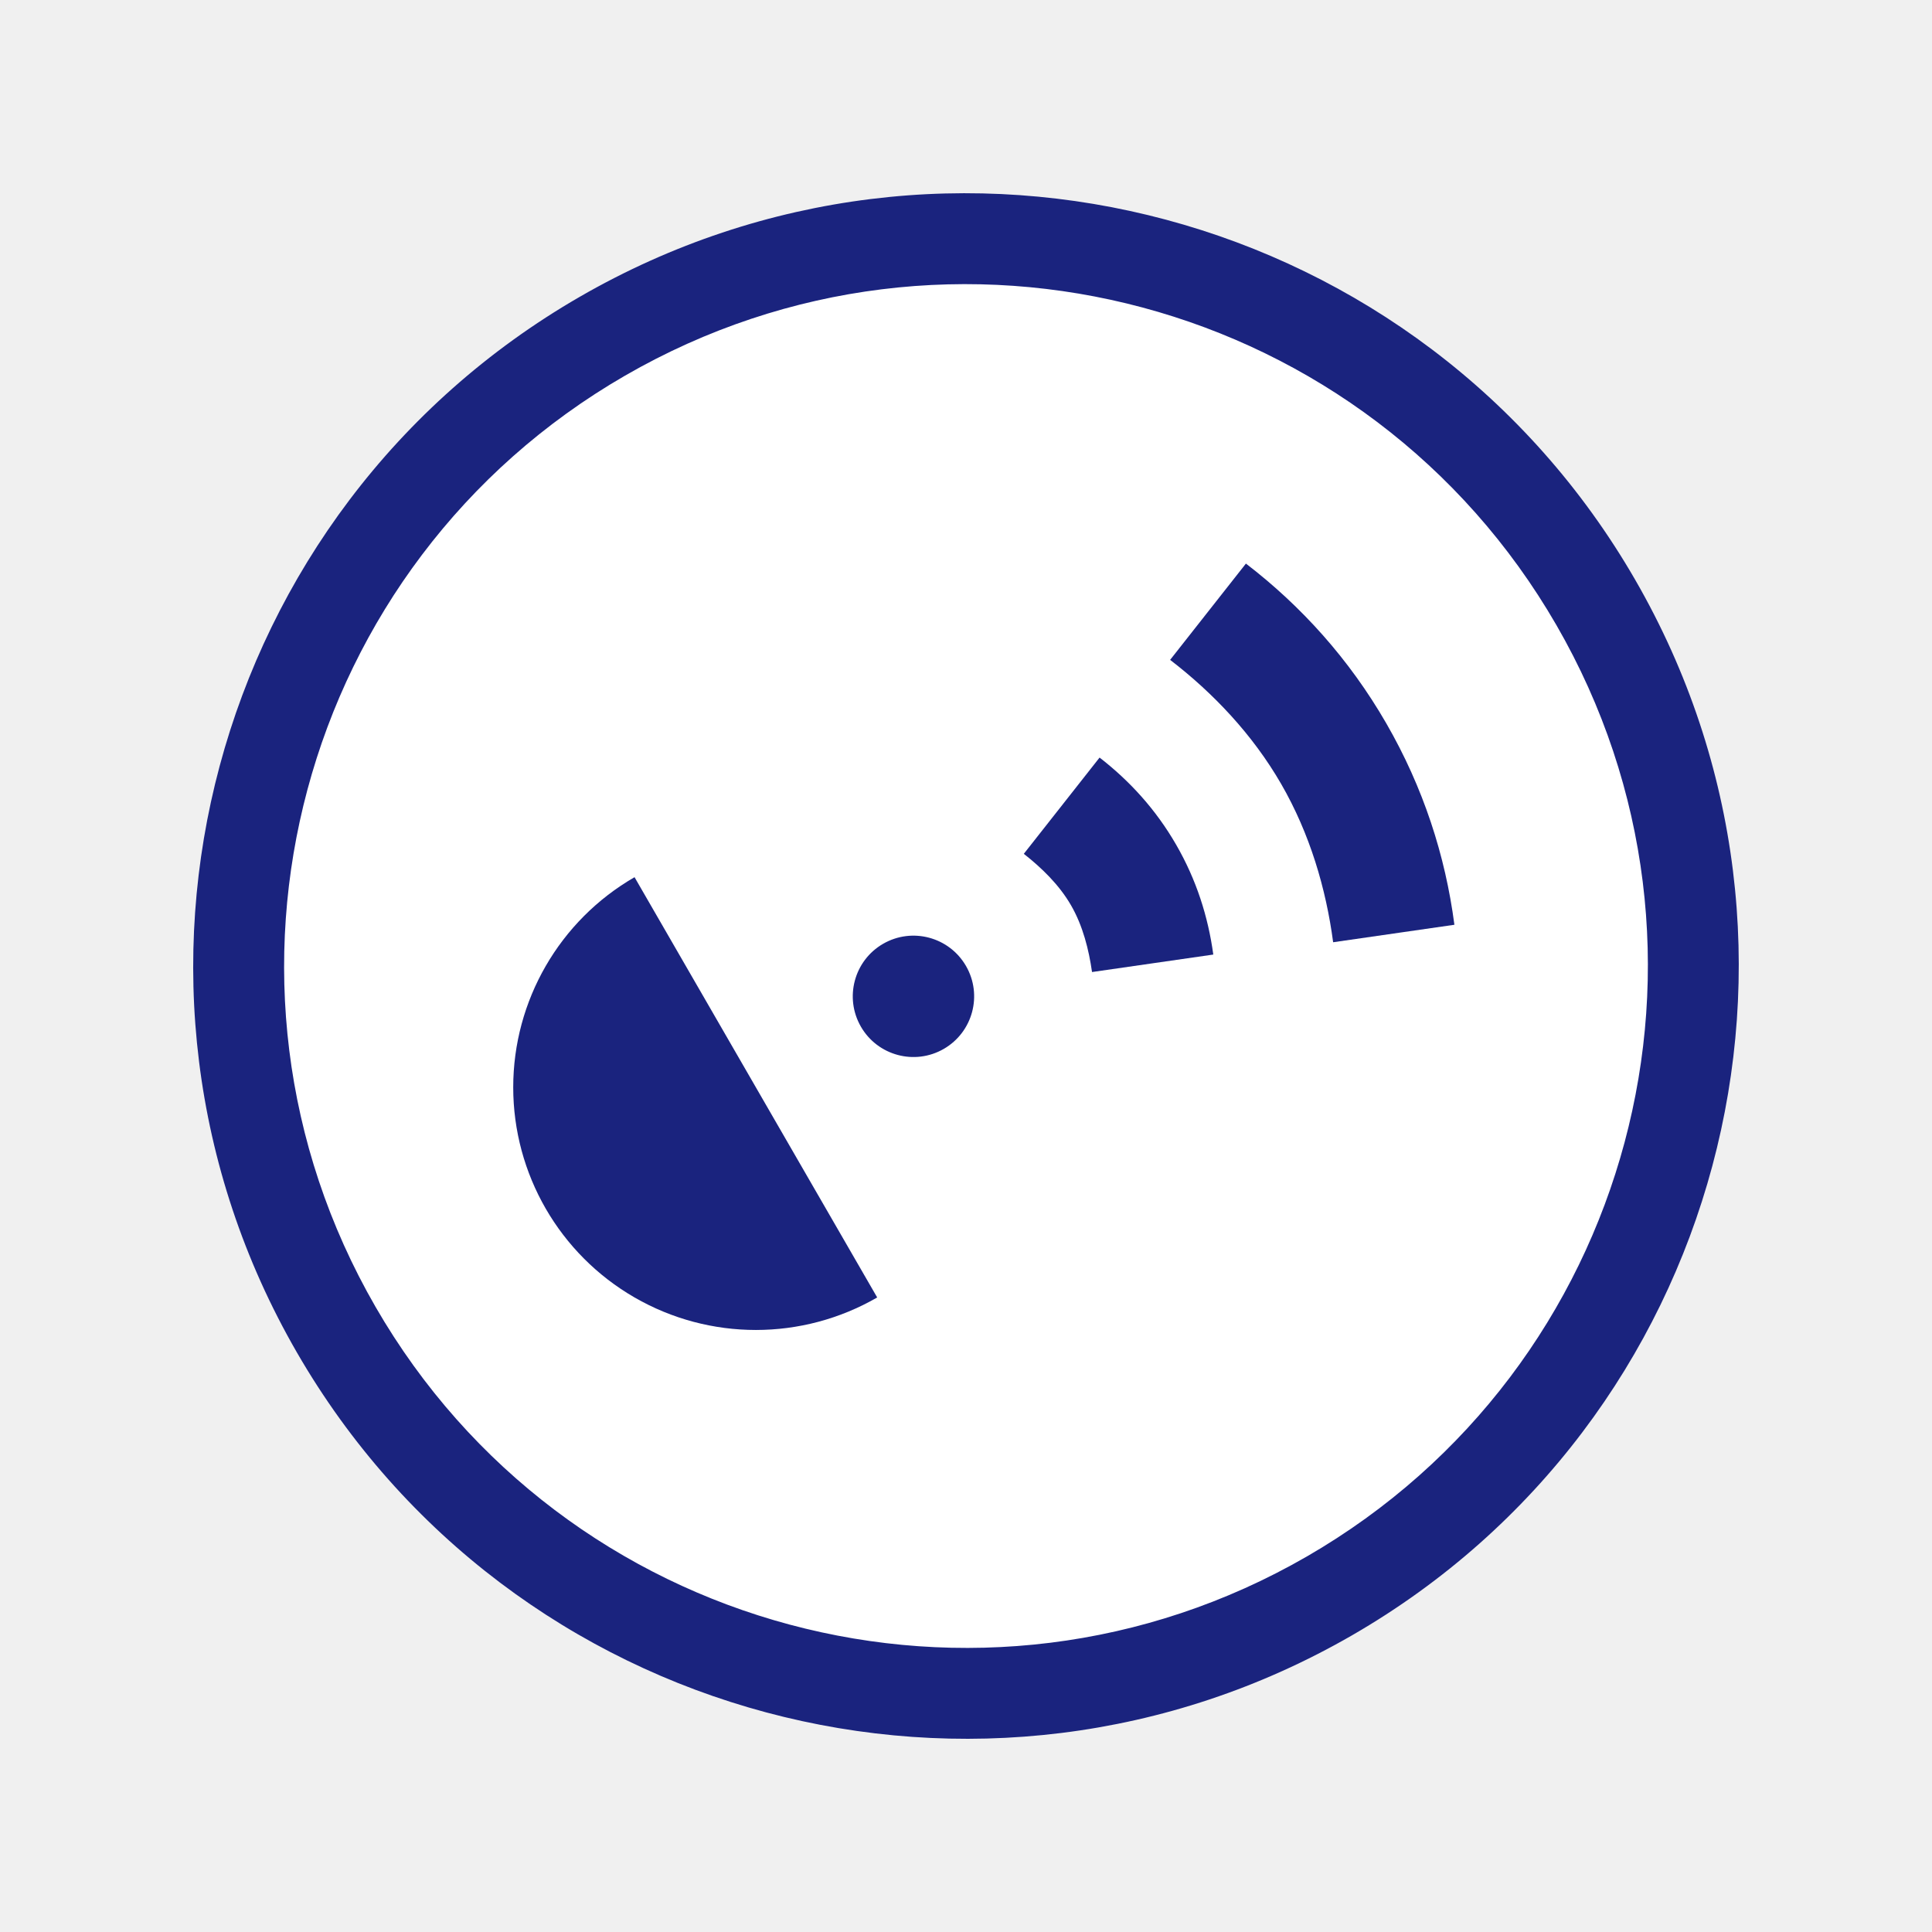
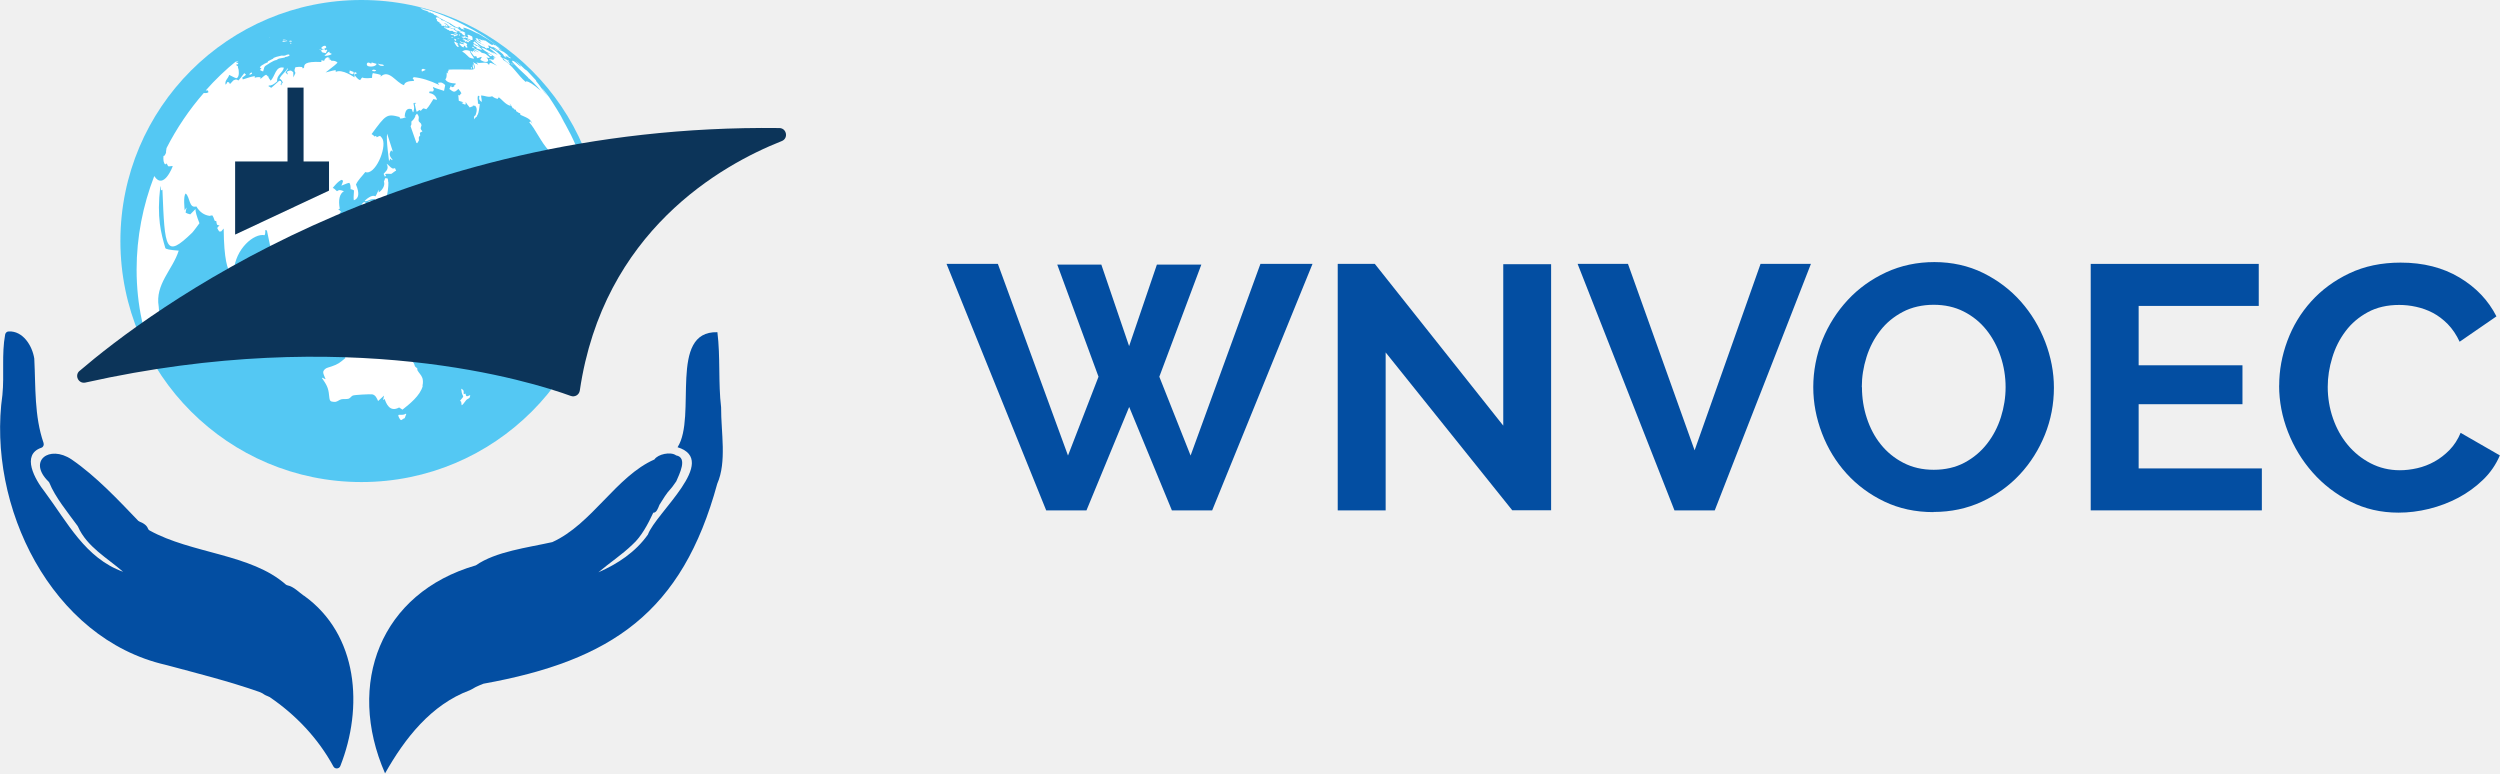
- <svg xmlns="http://www.w3.org/2000/svg" width="64px" height="64px" version="1.1">
-   <ellipse transform="rotate(-30)" cx="11.713" cy="43.713" rx="24.705" ry="24.705" fill="#fff" stroke-width=".891" />
-   <g fill="#1a237e">
-     <g stroke-width=".891">
-       <circle transform="rotate(-30)" cx="9.703" cy="43.713" r="2.01" />
-       <path d="m36.425 25.095-2.51 3.189c0.586 0.461 1.17 1.022 1.565 1.707 0.395 0.685 0.589 1.471 0.695 2.209l4.017-0.579c-0.171-1.254-0.559-2.476-1.231-3.64-0.672-1.164-1.536-2.111-2.537-2.886z" />
-       <path d="m41.272 18.67-2.51 3.189c1.419 1.091 2.729 2.466 3.679 4.112 0.95 1.646 1.486 3.468 1.721 5.242l4.017-0.579c-0.3-2.291-1.03-4.547-2.257-6.673-1.227-2.126-2.816-3.886-4.65-5.292z" />
+ <svg xmlns="http://www.w3.org/2000/svg" id="Layer_2" data-name="Layer 2" viewBox="0 0 330.15 102.12">
+   <defs>
+     <style>
+       .cls-1 {
+         fill: #fff;
+       }
+ 
+       .cls-2 {
+         fill: #54c8f3;
+       }
+ 
+       .cls-3 {
+         fill: #0c3459;
+       }
+ 
+       .cls-4 {
+         fill: #034ea2;
+       }
+     </style>
+   </defs>
+   <g id="Layer_1-2" data-name="Layer 1">
+     <g>
+       <circle class="cls-2" cx="47.73" cy="31.83" r="31.83" />
+       <g>
+         <path class="cls-1" d="m39.77,41.47c0-.06,0-.15-.07-.27.03.06.06.15.07.27h0Zm0,.03s0,.09-.01.13c0-.25,0-.34-.06-.46-.01,0-.03,0-.04-.01-.09-.03-.18-.05-.27-.08-.05-.4-1.96-2.88-3.18-3.27-.01.02-.03.05-.05.07.46.62.78,1.12,1.46,2.22.48.77,1.02,1.65,1.4,2.08.18.2.55.62.7-.27.02-.13.04-.41.04-.41h0Z" />
+         <path class="cls-1" d="m44.67,8.42c0-.06,0-.11,0-.17,0,.06,0,.11,0,.17h0Z" />
+         <path class="cls-1" d="m52.81,43.84s-.04-.03-.06-.04c.03,0,.04.03.07.04h0Z" />
+         <path class="cls-1" d="m55.83,50.96c-.33,1.29-1.75,2.4-2.68,3.14-.15-.1-.29-.19-.44-.29-1.27.7-1.72-.58-1.92-1.13q-.1.11-.2.15c.04-.2.08-.4.13-.59-.26.24-.52.48-.79.72-.16-.37-.34-.79-.76-.88-.23-.05-2.38.06-2.59.16-.21.1-.32.35-.56.42-.31.08-.63,0-.94.07-.28.07-.49.29-.78.34-.22.03-.56-.06-.56-.06-.18-.1-.22-.18-.28-.78-.09-1.07-.36-1.45-.94-2.3.02-.02.04-.04.06-.05.12.06.24.13.36.19.02,0,.04-.01.05-.02-.37-.86-.41-.95-.09-1.29.19-.2.6-.26.86-.36.91-.31,1.11-.49,1.87-1.13-.18-.21-.13-.29.21-.43q.08.18.18.24c.07-.33.09-.42,1.13-1.3.38.21.47.33.44.63.07-.08.14-.16.2-.24.19.08.39.16.58.24-.16-.21-.32-.43-.17-.69.08-.14.09-.15.3-.38.17-.18.44-.07.62-.22-.02-.07-.03-.15-.05-.22q1.02.29,1.48.25-.42.99-.42,1c.05.06,1.35,1.2,1.76.86.19-.16.28-.72.38-1.31.11-.63.15-.72.3-1.07.03,0,.08,0,.11-.01q.31,1.13.43,1.21t.19-.11s.02.02.38,1.14q.19.59.48.69c.15.06.37.22.47.39.02.04.05.09.07.13.04.08.05.21.09.29.09.17.44.25.31.49.19.38.54.66.68,1.07.07.21.12.61.01,1.02h0Z" />
+         <path class="cls-1" d="m55.34,44.23s.04-.02.05-.03q-.29-.13-1.33-1.19c.12-.05.25-.1.37-.15,0-.02.01-.06.02-.08-.49-.16-.75-.27-1.43-.75-.42-.3-.78-.55-1.18-.63-.63-.12-1.18.11-1.92.53q-.47-1.15-.75-1.13c-.16.03-.25.06-.64.2.09.06.19.1.27.18.06.06.02.17.1.22.05.04.09.05.24.02.17-.03.28-.05.42.05q-.1.11-.56.18c.09.18.18.36.27.54.06-.07.11-.15.17-.22.18.07.41.16.58.23.31.12.66.12.93.34.11.09.13.15.47,1.07.08-.02.16-.04.24-.05.14.18.21.25.31.32q.07.05.15.08l.09.03h.06s.09.02.09.02h.06s.09-.01.09-.01h.05s.05-.03.13-.07c.07-.04.08-.05.13-.09-.04.04-.08.06-.11.08.03-.02.06-.05.09-.07l-.02-.03c-.09-.06-.17-.11-.26-.17q.33-.05.38-.25c.18-.1.6-.16,1.36.55.29.27.59.55,1.08.29h0Z" />
+         <path class="cls-1" d="m44.18,40s-.04,0-.06,0c-.02,0-.04,0-.05,0h-.05s-.03,0-.05,0c-.02,0-.03,0-.05,0h-.05s-.03,0-.05,0c-.29,1.47-.62,1.79-.93,1.92-.23-.14-.46-.28-.69-.42q-.24.18-.3.18c-.14,0-.18-.15-.28-.21-.35.06-.4-.08-.43-.19,0-.03,0-.06-.01-.09-.01-.09,0-.18-.02-.27,0-.07-.08-.16-.12-.22-.36-.47-.33-.68-.07-1.19.17.07.34.15.52.22.02-.02,1.71-1.78,1.98-2.12.26.23.52.47.78.7q-.51.55-.51.81c0,.49.29.71.51.88-.02,0-.05,0-.07,0h0Z" />
+         <path class="cls-1" d="m51.29,24.06c.02.59-.12,1.57-.23,1.87-.22.06-.4.22-.63.27-.16.03-.43,0-.57-.03.03.07.05.14.08.21-.09.11-.18.22-.28.33q-.22-.07-.15-.44c-.34.02-.53.04-.78.16-.24.12-.27.13-.52.15-.01-.02-.03-.06-.04-.08.92-.84,1.31-.64,1.4-.56q.11-.12.44-.89s0,.04,0,.06c0,.02,0,.04,0,.05,0,.02,0,.03,0,.05v.04s0,.03,0,.04c0,.01,0,.03,0,.04,0,.01,0,.02,0,.04,0,.01,0,.02,0,.04.41-.23.9-.88.69-1.45q.12-.22.15-.42c.11,0,.21,0,.32.01.05.11.09.2.1.52h0Z" />
+         <path class="cls-1" d="m46.34,39.91c-.13.43-.3.41-1.59.25q-.21.3.09.75c.25-.07.49-.15.74-.23.01.03.03.07.05.1-.15.12-.29.24-.44.35q.21.71.48.92c-.15.07-.29.14-.44.2-.11-.27-.22-.54-.33-.8q-.22.1-.15,1.08c-.16.02-.22,0-.26-.1-.06-.14-.21-.96-.21-.96,0,0,.23-1.07.52-1.42.19-.24.39-.16.57-.08.4.17.63.18,1.02-.21,0,.04-.02.1-.03.14h0Z" />
+         <path class="cls-1" d="m51.88,20.03c-.08-.06-.15-.11-.23-.17-.29.45-.25.72.2,1.26-.03.01-.06.02-.09.03-.07-.07-.14-.13-.21-.2-.06.11-.11.22-.17.33,0-.03-.42-2.91-.25-3.62.26.8.51,1.59.76,2.39-.02-.01-.02-.01-.02-.01Z" />
+         <path class="cls-1" d="m49.72,8.47c-.1.36-1.06.42-1.24.17-.09-.12-.05-.42.23-.37.11.02.22.09.3.14.04-.07.08-.14.12-.21v.06c.2.06.4.12.59.17,0,.01,0,.03,0,.04h0Z" />
+         <path class="cls-1" d="m46.05,34.95c-.07.08-.13.17-.2.25-.35-.13-.69-.26-1.04-.39.03-.08.06-.16.09-.24q-.36-.25-.36-.27s0-.06.04-.19c.11-.4.16-.67.24-1.19.18.05.36.11.54.16.1.53.03.66-.12.81-.14.14-.19.26-.05.79.3.07.59.15.89.22,0,.01-.02.03-.03.04h0Z" />
+         <path class="cls-1" d="m52.22,22.57c-.11.08-.21.15-.32.23-.08.05-.14.13-.23.16-.04.01-.1,0-.15,0-.07,0-.16,0-.22-.01-.09,0-.18-.01-.27,0t-.18.05c.05.08.09.15.14.23-.06.03-.11.06-.17.09-.05-.12-.11-.24-.16-.36.12-.15.26-.28.38-.43.09-.13.12-.22.13-.27.08-.26-.06-.52-.12-.64.28.16.45.45.73.6.07.04.2.06.38-.02.05.11.1.22.15.33-.02.02-.06.04-.08.06h0Z" />
+         <path class="cls-1" d="m42.69,43.71c-.81-.2-1.63-.33-2.43-.58t-.52-.34c0-.19.05-.25.2-.25.12.02.2.04.49.18.49.23.83.36,1.06.13.05.09.05.09.2.11.27.03.27.08.19.32q.86.09.81.43h0Z" />
+         <path class="cls-1" d="m43.19,6.66c-.06.12-.11.23-.16.35-.01,0-.03,0-.04,0-.55-.1-.53-.15-.52-.21.03-.11,0-.11-.15-.09.25-.19.42-.21.5-.21.09.01.11.05.11.14.21-.11.22-.11.29-.02,0,.01-.02.03-.02.05h0Z" />
+         <path class="cls-1" d="m46.72,37.53q-.23.11-.25.14s0,.02.05.4q-.44-.18-.59-.75c-.2.06-.4.12-.61.18-.07-.2-.03-.25.17-.33.16-.06.18-.1.18-.21.02,0,.06,0,.08,0,.03.05.06.09.09.14.2-.08.39-.16.59-.24-.01-.11-.02-.21-.03-.32.24.05.33.29.38.95-.02,0-.05.02-.07.03h0Z" />
+         <path class="cls-1" d="m43.77,7.16c-.29.2-.81.24-.94.19.07-.04.12-.08.26-.23.2-.22.27-.28.41-.28.02,0,.04,0,.06.01-.03.03-.05.07-.08.1.11.06.22.12.34.17-.01.01-.03.03-.05.04h0Z" />
+         <path class="cls-1" d="m53.64,54.71c-.07.18-.14.37-.21.55-.01,0-.03-.02-.05-.03-.37.25-.39.27-.46.23-.11-.05-.35-.52-.32-.62.02-.07.11-.07.27-.06.34.01.52-.02.74-.15l.04.05s-.01.03-.01.04h0Z" />
+         <path class="cls-1" d="m43.06,6.3c-.41.33-.59.11-.65.03,0,0,.02-.02.03-.03.04-.03.08-.07.11-.1.03-.03.05-.06.08-.08.06-.03.17-.08.28-.08.1.01.15.08.18.23-.01,0-.02.02-.03.03h0Z" />
+         <path class="cls-1" d="m31.97,36.74c-.05.31-.4.36-.52.19-.1-.15-.08-.88-.08-.88q0-.08.19-.45s.06.01.09.02q.33,1.05.32,1.13h0Z" />
+         <path class="cls-1" d="m46.71,9.57c0,.06,0,.23-.13.24q-.08,0-.53-.2s.1-.03.14-.04c-.01-.06-.03-.12-.03-.18,0-.03.02-.06.03-.08.17.06.34.13.51.19,0,.02,0,.06,0,.08h0Z" />
+         <path class="cls-1" d="m48.33,27.06c0,.31-.14.62-.19.74-.07-.03-.23-.1-.25-.24-.03-.2.11-.36.13-.54-.1.02-.2.05-.3.08.09-.17.22-.4.4-.41.19,0,.21.27.2.38h0Z" />
+         <path class="cls-1" d="m45.17,30.6c-.02.17-.14.45-.33.83-.39-.33-.05-.89.25-1.17.02.07.05.14.07.21,0,.03.01.07,0,.13h0Z" />
+         <path class="cls-1" d="m41.49,32.45c-.12.19-.23.37-.35.56-.31-.48-.25-.72.02-.71.1,0,.21.04.35.11,0,.01-.02.03-.02.04h0Z" />
+         <path class="cls-1" d="m50.7,8.66c-.13.07-.64.11-.78-.29.13.11.23.13.4.13.16,0,.26.02.4.14h-.02Z" />
+         <path class="cls-1" d="m55.84,42.07c-.03.26-.26.56-1.24.51,0-.05.01-.11.02-.16q.57-.03.72-.1c.27-.12.4-.31.48-.43,0,.04.02.1.01.17h0Z" />
+         <path class="cls-1" d="m46.86,43.79c-.51.42-.63.52-.7.55-.13.06-.18-.02-.17-.13,0,0,.06-.48.63-.5.1,0,.17.01.29.05-.01.01-.03.02-.04.03h0Z" />
+         <path class="cls-1" d="m47.63,40.07c-.07.21-.14.43-.21.64-.02,0-.04.01-.06.02-.05-.37-.09-.75-.14-1.12.03,0,.07,0,.1-.01.11.15.21.29.32.44,0,0,0,.02-.01.03h0Z" />
+         <path class="cls-1" d="m49.63,9.35q-.12.07-.14.07s-.04,0-.36-.05c.05-.13.1-.17.2-.17.07,0,.15.01.3.06.01.02.02.05.04.07-.01,0-.03.01-.04.02h0Z" />
+         <path class="cls-1" d="m49.18,26.67c-.1.14-.15.13-.19.12-.07-.02-.1.02-.22.32-.05-.03-.18-.08-.19-.19,0-.03,0-.06.02-.12.03-.08.08-.14.11-.22.1-.02.21-.05.31-.06t.19.09s-.02.03-.03.05h0Z" />
+         <path class="cls-1" d="m47.12,9.68c-.11.06-.22.12-.33.18-.01-.01-.03-.03-.04-.04.03-.09.05-.18.08-.26.01-.04.03-.04.04-.04.02,0,.02,0,.06.02.07.04.14.08.21.12,0,0-.02,0-.02.01h0Z" />
+         <path class="cls-1" d="m46.33,36.33c-.08-.08-.16-.17-.24-.25-.04.01-.08.03-.11.04.03.16.07.32.1.49-.31-.28-.24-.6-.03-.61.16,0,.28.18.36.31-.02.01-.05.02-.07.03h0Z" />
+         <path class="cls-1" d="m48.29,41.78q-.59-.05-.63-.06c-.1-.03-.14-.09-.19-.19.28.12.7-.14.88.25-.02,0-.04,0-.06,0h0Z" />
+         <path class="cls-1" d="m45.34,43.81c-.62-.12-.56-.16-.42-.16.13,0,.26.05.45.16h-.02Z" />
+         <path class="cls-1" d="m42.42,6.52s-.02.04-.03.05c-.25-.05-.24-.07-.23-.09l.26.04Z" />
+         <path class="cls-1" d="m45.65,35.9c-.1.1-.2.2-.3.31-.02,0-.06-.02-.08-.02.02-.15.05-.3.07-.45.11.05.22.1.33.14,0,0-.02.02-.03.03h0Z" />
+         <path class="cls-1" d="m46.48,35.96c-.14-.18-.27-.35-.41-.53.12.02.25.04.37.06q.05.22.12.41s-.06.04-.08.05h0Z" />
+         <path class="cls-1" d="m39.97,41.4c-.09-.08-.18-.15-.27-.23,0-.11-.02-.21-.02-.32.02,0,.05,0,.07-.01.09.16.18.33.27.49-.01.02-.03.05-.05.07h0Z" />
+         <path class="cls-1" d="m44.82,44.33c-.15-.08-.31-.16-.46-.25.11-.05.17-.07.24-.07.12,0,.18.09.24.33-.02,0-.02,0-.02,0Z" />
+         <path class="cls-1" d="m23.71,43.77c-.06-.05-.13-.11-.19-.16,0,.02.17,3.03.16,3.23,0,.03-.03.33-.34.09-.31-.24-.63-.79-.72-1.14-.09-.34.06-.69,0-1.03-.04-.23-.22-.39-.25-.62,0-.03,0-.08-.01-.12-.01-.14.03-.36.07-.5,0,.02,0,.04.02.05,0,0,.6,0,.79-1.06.03,0,.06.01.08.02.15.47.25.76.45,1.28-.01-.01-.03-.03-.04-.04h0Z" />
+         <path class="cls-1" d="m35.55,4.95s.04-.03.07-.05c0,.01,0,.02,0,.04-.02,0-.04.01-.06.01h0Z" />
+         <path class="cls-1" d="m37.88,5.43c-.35.08-.45.1-.5.11-.02,0-.03,0-.04,0-.02-.02-.03-.04-.05-.06.01,0,.03-.02.04-.03q.51-.11.54-.1s.06.05.09.07c-.03,0-.06.01-.08.02h0Z" />
+         <path class="cls-1" d="m33.26,9.75c-.17.1-.35.21-.31.04.01-.07.19-.23.3-.21.04.02.05.06.03.16,0,0-.02.01-.02.01h0Z" />
+         <path class="cls-1" d="m38.52,5.52s-.07,0-.21-.03c-.05-.01-.11-.03-.16-.04.02-.01.04-.03.05-.04.16-.03.2-.05.25-.04.04.02.06.06.07.15h0Z" />
+         <path class="cls-1" d="m37.65,5.3c-.09-.01-.18.05-.27.03-.05,0-.04-.05-.01-.09.12,0,.24,0,.36,0-.02.02-.04.03-.06.05h-.01Z" />
+         <path class="cls-1" d="m38.44,5.75s-.03,0-.08,0c-.05,0-.07,0-.07,0,0-.01.02-.05.02-.06.02-.02.05-.04.08-.06.04.02.08.04.11.07-.02.01-.04.03-.06.05h0Z" />
+         <path class="cls-1" d="m38.18,7.38q-.18.1-.54.16s-.04.04-.06.07h-.05c-.07,0-.58.1-.68.13-.14.04-.24.15-.37.2-.3-.03-1.42.75-1.43.76-.14.12-.18.22-.3.74q-.4-.15-.42-.2c.03-.05.03-.06.2-.17-.07-.06-.15-.12-.22-.17.22-.38,1.04-.67,1.05-.67,0-.04.01-.08.02-.12.03-.02.06-.04.09-.06.19-.12.41-.19.61-.31.03-.02,0-.07.05-.09,0,0,.28-.11.36-.14.15-.05.69-.17.69-.17.04,0,.11,0,.16.01.06.01.12.02.36-.02.02-.02.04-.05.06-.07h.04q.25-.08.33-.07c.06.02.1.05.13.12-.03.01-.06.03-.09.05h0Z" />
+         <path class="cls-1" d="m58.75,11.19c-.31-.26-.42-.36-.93-.25.06.09.12.18.18.28q-1.85-.89-3.35-1.03s-.11.1-.16.14c.09.08.18.23.2.35q-1.25.02-1.33.57c-1.06-.31-1.97-2.19-3.11-1.12.01-.07.03-.16.05-.23q-.23-.1-1.06-.25-.12.25-.11.64c-.96.11-1.25-.03-1.29-.06-.1.08-.22.23-.27.35q-.26-.03-.72-.63s-.03.03-.05.04c0,.07.01.16.02.23-.02-.01-1.65-1.17-2.48-.72,0-.07,0-.16,0-.22q-.17-.04-1.34.29,1.53-1.17,1.57-1.31-.28-.28-.79-.23c-.16-.21-.28-.21-.41-.22l.02-.05c.07-.02.15-.04.22-.06-.1-.06-.25-.13-.37-.14q-.33.11-.44.48c-.1-.04-.25-.08-.36-.08,0,.07,0,.16,0,.23-2.27-.12-2.28.37-2.28.73-.05.04-.12.09-.17.13-.03-.06-.07-.14-.09-.2-.35-.04-.42-.04-.89.03-.14.38-.17.44.01.75-.07.18-.19.41-.29.59.02-.23,0-.45,0-.68-.32-.32-.46-.25-.87-.06.07.1.15.25.17.37-.12-.06-.27-.2-.32-.32.1-.12.22-.29.31-.41-.01-.03-.03-.08-.05-.11-.27.52-.8.83-1.05,1.36q.33.19.43.56c-.05.04-.12.1-.18.14,0,.06.02.14.03.21-.05-.05-.11-.11-.16-.15.04-.06.1-.14.14-.2-.02-.06-.05-.15-.08-.22-.07-.01-.15-.03-.22-.05q-1.01.92-1.07.94c-.1-.08-.24-.17-.36-.22.02-.03.05-.07.07-.1q.39.1,1.09-.54c-.13-.81.76-1.12.88-1.8-1.12-.27-1.15,1.16-1.75,1.71-.09-.11-.19-.25-.26-.37,0,0-.02-.02-.02-.02,0-.09.03-.12.05-.16h-.03s-.03.04-.05.06c-.07-.1-.19-.23-.29-.29-.31.12-.49.4-.77.56.01-.06.03-.14.05-.2q-.28-.11-.79.04c.01-.06.03-.14.04-.2q-.3-.03-1.61.42c-.02-.07-.05-.17-.07-.24q.46-.32.5-.39c-.07-.06-.16-.14-.23-.2q-.57.76-.77.97c-.09-.07-.25-.14-.36-.13l-.15.05-.16.07s-.03.02-.45.48c-.04-.07-.09-.16-.13-.23-.07-.01-.15-.03-.22-.04-.04.12-.13.27-.22.36-.18-.55.37-.85.46-1.3q.91.49,1.02.43c.38-.23.24-1.1.22-1.16-.04-.11-.1-.28-.07-.4-.09-.05-.21-.12-.27-.21.07-.02.16-.04.23-.06.03-.06.07-.14.1-.19-.1,0-.23-.01-.32,0,.1-.08.23-.19.34-.27-.12.04-.28.09-.4.14.02-.05.11-.12.2-.19-1.54,1.24-2.9,2.55-4.15,3.97.09,0,.21,0,.3,0,.02.06.05.15.07.22q-.19.17-.62.11c-1.92,2.2-3.58,4.65-4.92,7.28-.02.18-.05.41-.08.59.01,0,.03,0,.04-.01-.06.11-.13.26-.19.37-.1.11-.13.09-.17.07q-.08.86.23,1.14s.11-.1.16-.14c.09.1.17.25.22.37.21.06.41-.05.62-.01-.01.03-1.21,3.23-2.45,1.31-1.5,3.88-2.33,8.07-2.33,12.35,0,4.7.97,9.01,2.72,12.75h.04c.54-.74.24-1.76.02-2.31.56-.53.15-5.5.14-5.55-.51-2.96,1.86-4.89,2.64-7.39q-1.71-.12-1.77-.35c-.56-1.96-1.15-3.99-.66-8.12.01,0,.03,0,.04-.01.01.16.03.37.04.53.06-.03.14-.07.2-.1.32,7.91.37,9.13,3.94,5.67.16-.16.94-1.23.95-1.24q-.57-1.43-.52-1.87c-.26.26-.38.37-.7.7q-.43-.11-.61-.23c.03-.21.08-.48.14-.68-.09.1-.2.26-.26.39,0-.02-.23-1.99.14-2.23.58.48.41,2,1.4,1.7q.64,1.1,1.76,1.25c.14-.01.14-.04.15-.06.06,0,.15,0,.22.01q.13.19.29.69c.07.02.15.05.22.06,0,.14.04.34.1.47.1.03.23.08.33.12-.12.05-.26.2-.31.32.06.14.17.32.26.45.08,0,.18,0,.25,0,.1-.12.24-.27.34-.39.03,4.11.52,5.46.91,5.87.14-.06.31-.17.43-.27.2-2.93,2.68-5.01,4.06-4.72q.12-.2.1-.69c.06.02.15.05.21.07l.73,3.47c.02-.07.04-.16.05-.23.06.01.15.03.21.04q.14-.13.54-.54c.4,1.49.24,3.06.72,4.54.48,1.46.69,1.57,1.4,1.95-.26-1.63-3.09-3.8-1-4.84.42.63,1.38.84,1.39,1.79,1.27-.8,2.1-1.32,1.09-2.73-.91-1.25-.82-1.39.31-2.32q.27.18.4.58.13-.23.98-.57c.05-.12.11-.28.16-.41.63.73,2.17-.69,2.84-2.63-.06-.07-.14-.15-.21-.22,0-.06.01-.15.02-.21.05-.04.12-.08.17-.12-.1-.13-.26-.28-.39-.37.06-.01.15-.03.21-.05q-.32-1.8.55-2.32c-.59-.21-.62-.19-.92,0q-.37-.38-.56-.43s.72-.94,1.18-1.07c.06.04.13.09.19.12q-.05.25-.23.65.85-.37,1.05-.37.19.21.17.84c.14,0,.33.08.45.16q-.09,1.1-.02,1.3,1.01-.35.28-2.08c.29-.64.82-1.1,1.23-1.65,1.27.5,2.84-3.1,2.29-4.35-.07-.15-.22-.32-.34-.43-.14.04-.32.12-.44.19-.03-.06-.06-.13-.09-.19-.06.03-.14.06-.2.09-.09-.13-.25-.26-.39-.32,1.88-2.56,2-2.72,3.69-2.26.02.06.05.14.07.2.1,0,.25,0,.35-.03.14-.04.32-.1.46-.15-.06-.02-.14-.05-.2-.08.08-1.17.61-1.05.93-.98.05.13.11.29.16.42.03-.02.06-.04.09-.06,0-.02-.01-.03-.02-.05.12-.41.12-.47,0-1.08.07-.02.16-.05.22-.08.05.04.11.09.15.13-.06,0-.15-.02-.21-.02q.18.92.27,1.1c.1-.07.24-.16.34-.23.14-.01.16.05.18.12.09-.11.23-.26.34-.35.13.02.29.06.41.12.39-.4.63-.9.94-1.35.14.02.33.07.46.11-.04-.32-.35-.83-1.02-.9.01-.06.03-.15.04-.21.14.01.32.01.46,0,.04-.07.09-.15.12-.22-.06-.1-.12-.27-.13-.39q.17.14,1.47.53.13-.71.15-.74h0Z" />
+         <path class="cls-1" d="m55.67,16.49c0,.17-.13.32-.11.49.02.13.15.28.23.37t-.28.14c-.07.08-.08.16-.03.32.02.07,0,.11,0,.11-.03.06-.1.07-.13.12-.1.16,0,.34-.03.51t-.22.36s-.07-.02-.11-.04q-.73-2.05-.75-2.14c-.02-.08-.01-.1.02-.15.07-.09.09-.18.07-.53.19-.17.4-.37.53-.73,0-.02-.01-.04-.02-.06l.04-.04c.06-.07.13-.13.19-.21.07.1.17.23.19.3.01.03.02.06.03.09.06.19-.06.38,0,.57.07.21.36.26.35.53h0Z" />
+         <path class="cls-1" d="m62.05,52.46s-.04.06-.07.09c-.12.12-.29.15-.4.27-.05.06-.11.15-.16.21-.32.44-.4.47-.43.48,0,0-.02-.01-.03-.02-.03-.14-.01-.28-.06-.42-.02-.06-.1-.11-.15-.14.34-.41.42-.5.42-.58,0-.03-.02-.08-.05-.13-.12-.22-.17-.44-.22-.89.29.13.36.24.33.56-.01.13,0,.2.25.09.06.39.12.45.61.19,0,.1,0,.18-.06.28h0Z" />
+         <path class="cls-1" d="m56.22,9.23c-.18.08-.33.15-.5.22-.08-.2-.05-.32.09-.35.11-.02.24.02.42.13h-.02Z" />
+         <path class="cls-1" d="m59.83,47.43c-.21-.17-.43-.34-.64-.51.04-.04.08-.07.12-.11.2.18.41.36.61.54-.03.03-.06.06-.09.09h0Z" />
+         <path class="cls-1" d="m61.77,5.36s.03.05.21.14c-.04.02-.05.06-.09.08-.03,0-.09,0-.12-.01-.01,0-.02-.02-.03-.02-.06-.05-.11-.1-.17-.15,0,.01,0,.02.01.07.03.07.02.07-.04.07-.04-.01-.07-.02-.1-.04,0-.01,0-.02-.04-.06,0,0,.02.01.03.02.02,0,.03-.01.05-.02-.11-.06-.23-.11-.34-.17.1.02.2.04.3.05-.01-.01-.03-.03-.05-.04q-.27-.08-.33-.11s.07-.02.1-.04c0-.02-.02-.04-.02-.06.07.01.61.28.62.3h0Z" />
+         <path class="cls-1" d="m60.41,4.74c-.09.02-.26,0-.28-.01-.01,0-.04,0-.03.02,0,.01.02.02.02.03-.04.05-.07.04-.17-.02,0-.02,0-.04,0-.07-.01,0-.03-.02-.05-.03-.11-.02-.23-.02-.33-.07,0,0-.07-.06-.05-.09t.2,0s.02,0,.03.01c.07-.01.16,0,.7.22,0,0-.02,0-.03,0h0Z" />
+         <path class="cls-1" d="m63.23,6.19c.42.28.37.29.32.3.1.09.13.12.15.14-.02,0-.03,0-.1-.03-.35-.14-.61-.19-.61-.19-.01,0-.03-.02-.04-.03-.03-.02-.07-.04-.1-.05t.15-.04c-.12-.1-.29-.12-.41-.21-.07-.09-.08-.13-.06-.2.02-.04.02-.06.01-.09l.06.03c.09.07.16.16.26.22.01,0,.04.02.12.03.06.01.11.02.26.11h0Z" />
+         <path class="cls-1" d="m64.2,7.17s.06.05.09.07c0,0-.02,0-.03,0,.11.09.23.18.35.27-.01.03-.01.04.08.13-.03.02-.1.05-.46-.06.44.42.18.6-.05.6-.26,0-.55-.15-.74-.26,0-.15.12-.23.18-.35-.02-.02-.05-.04-.07-.06-.18.07-.3.11-.5.18q-.11-.08-.15-.27c-.1,0-.19.01-.29.02-.36-.46-.5-.64-.47-.72.06-.02.17.05.35.2-.06-.08-.16-.21.01-.19.14.02.21.15.32.21q-.07-.19-.3-.29c-.01-.11.27.05.28.05q.37.21.47.22-.21-.15-.32-.21c-.13-.07-.39-.26-.43-.31.04-.01.9.32,1.04.53.03.05.37.11.37.11.04.01.05.02.07.02.02.02.05.03.07.05q.1.02.11.04h0Z" />
+         <path class="cls-1" d="m70.78,10.68c.56.65.98,1.41,1.56,2.05-.26-.38-.55-.73-.8-1.12.27.26.48.58.71.87,0-.01.32.43.32.43.13.18.25.35.38.53-.18-.24-.35-.49-.52-.73q1.14,1.68,2.05,3.33c-.18-.29-.22-.36-.41-.66.81,1.41,1.81,3.16,2.62,5.5q-.55-1.17-.64-1.32s-.09-.01-.12-.02c-.16.23-.09.32.08.57,0,.03-.01.08-.02.11-.69.19,1.03,3.86,1.19,4.06.04-.02.08-.04.12-.06.12-.52-.22-.97-.2-1.47.08.13.16.26.58,2.08.02-.07.04-.15.06-.22.4.6.31,1.32.5,1.97q0-.11-.03-.33s.01.06.01.06l.05.32c0-.05-.02-.13-.03-.18.04.24.08.48.1.73,0-.04-.8-1.91-.81-1.92-.08.08-.1.19-.16.27q-.13.01-.51-.27s-.02-.07-.03-.1c-.29-.27-.3-.33-.41-.69-.24-.85-1.89-3.15-2.26-3.16.5.93,1.13,1.79,1.67,2.7-.08-.05-.2-.11-.26-.19-.4-.5-.62-1.11-1.03-1.6-1.04-1.26-2.27-2.36-3.12-3.77-.97-1.6-1.07-1.75-1.53-2.31.06-.04.12-.07.18-.11.08.11.16.22.24.33-.26-.62-.49-.72-1.59-1.2,0-.06-.01-.15-.04-.21-.2,0-.31-.18-.48-.24-.02-.02-.03-.05-.05-.07,0-.06-.01-.15-.05-.2-.02.03-.05.06-.07.09q-.11-.08-.26-.28s0,.07,0,.11c-.19-.23-.28-.53-.5-.75.13.22.14.24.19.38-.74-.17-1.13-.85-1.72-1.24.05.05.11.12.15.18-.04,0-.09,0-.13.01,0,.03,0,.08,0,.12-.37-.06-.54-.18-.77-.35-.5.2-.96-.08-1.45-.11-.03.29.14.58.05.87-.37-.33-.35-.43-.27-.73-.02-.02-.05-.06-.07-.08-.04,0-.1,0-.14,0-.1.34.03.68.01,1.02.07.03.17.07.24.09-.16,1.22-.19,1.26-.42,1.6.01.02.03.04.05.06q-.17-.02-.35.33c-.08-.33-.04-.39.09-.5.06-.02.06-.02.06-.02.29-.8.16-1.04-.08-1.33-.02.03-.05.07-.07.1-.07-.03-.15-.08-.2-.13,0,.04.01.09.02.13,0,0-.01.01-.02.02-.14.05-.28.11-.41.16q-.39-.45-.54-.73.02.21,0,.33c-.15.02-.17.03-.55-.2.08-.02.17-.04.25-.06l-.03-.04c-.19-.06-.38-.12-.57-.18-.02-.32-.03-.4-.07-.76.06.03.15.04.22.03.06-.19.07-.19.2-.24q-.06-.19-.41-.6c-.52.52-.61.45-1.19.01.11-.2.14-.26.25-.51,0,.07,0,.17.01.24.13.05.16.07.41-.1,0-.04-.02-.09-.02-.13.06-.05.15-.11.22-.14-.02-.03-.04-.06-.06-.09-1.25-.03-1.34-.57-1.34-.58q.2-.06.18-.85c.06.04.15.09.21.12-.02-.07-.07-.15-.11-.21.06-.04.13-.11.16-.18-.01-.03-.03-.08-.04-.11.26-.07,2.96-.02,2.99-.02.11,0,.28,0,.37-.06-.16-.34-.17-.37-.11-.67.02.01.05.03.07.05.05.23.07.3.11.54.02.02.05.04.08.05-.04-.45-.04-.51-.26-.89q.51.28.69.34c-.11-.13-.13-.17-.24-.32.48.22,1-.09,1.48.11.03.13.06.17.22.18.02-.06.04-.15.06-.21.17-.01.24-.01.91.35,0-.01-.01-.02-.02-.04q-.52-.35-.85-.77c.02.07.03.16.05.23-.06-.06-.12-.16-.16-.24.12-.04.17-.05.55.08.04-.07.06-.15.07-.22.04,0,.1.02.14.02-.1-.09-.22-.15-.3-.25t.43.21c-.56-.6-1.43-.77-1.95-1.42.51.11,1.67.82,1.72.85q-.16-.13-.37-.31c.3.14.56.34.85.48-.1-.11-.17-.18-.75-.65,0,0,.02,0,.03,0q-.25-.14-.33-.19s.04-.07.06-.1c0,0,.78.31,1.42,1.05-.03,0-.08.02-.11.03q.36.33.39.38s-.04.06-.06.08c1.3.68,1.95,2.03,3.03,2.94.02-.02.05-.06.08-.08q.47,0,1.91,1.24c-1.15-1.42-2.63-2.52-3.84-3.89.03.01.07.03.1.04,0-.04,0-.09-.01-.13.48.15.75.6,1.19.81-.11-.16-.13-.18-.83-.83.37.29.4.32.45.36.39.31.67.74,1.11.98.16.17.32.34.48.51-.13-.14-.25-.27-.38-.41,0,0,1.14,1.23,1.14,1.23h0Z" />
+         <path class="cls-1" d="m55.56.99c-.07-.02-.16-.05-.23-.06.44.15.88.28,1.32.43q-.47-.15-.69-.21c.19.08.38.12.57.2-.11-.03-.22-.07-.34-.1.22.08.37.15.57.23-.4-.14-.79-.31-1.2-.43.2.13.43.19.64.3-.23-.08-.44-.2-.68-.25.05.03.09.06.36.19.23.11.5.13.72.27,0,.02,0,.04-.01.06.04.02.09.05.14.06,0-.02,0-.04-.01-.06.03,0,.06,0,.09,0q.09.08.16.11t.16.03l.04.06s.1.02.14.02c-.01.01-.02.03-.03.05.02.04.05.09.76.34-.3-.08-.34-.09-.43-.11,0,0,1.53.83,1.53.83.03,0,.03,0,.02,0,.46.13.81.63,1.4.72,0-.05.01-.11.02-.16.19.07.28.27.46.36,0-.02.02-.04.03-.05q.08.02.28.14c-.04-.11-.14-.19-.2-.28.18-.14,1.5.51,2.01.82q-.05-.06-.39-.27c.11.06.23.12.34.19-.03-.02-.07-.05-.1-.07.59.34,1.69.98,2.91,1.87-.14-.11-.28-.21-.42-.32.39.28.75.56.89.66-2.27-1.66-2.41-1.76-3.93-2.63-2.05-1.09-2.31-1.23-4.1-1.96l-.55-.21c-.56-.2-1-.36-1.34-.46.06.02.13.04.19.07-.15-.04-.3-.1-.45-.15.04.01.09.03.12.05-.26-.07-.51-.16-.77-.24h0Z" />
+         <path class="cls-1" d="m65.49,6.02q.15.12.47.36s-.04-.01-.05-.02c.14.12.3.22.45.32-.06-.04-.13-.08-.19-.12.04.04.09.08.13.12q-.42-.3-.52-.3s.02.02.18.15c0,0,0,.02,0,.03.02.01.04.03.06.05.2.1.34.17.52.26.03.02.05.04.08.06.03.02.05.04.08.06.03.02.06.04.08.06.03.02.06.04.08.06.03.02.06.04.08.06.03.02.06.04.08.07.03.02.06.04.08.07.03.02.06.04.08.07-.08-.03-.15-.06-.23-.08.17.14.36.25.54.37-.1.06-.28-.02-.54-.23,0,.02.02.04.03.06t-.32-.2c.08.09.18.14.26.22-.07-.04-.14-.08-.2-.13.11.15.12.17.15.21-.13.02-.4-.3-.4-.31.02,0,.05,0,.06.02-.11-.22-1.23-1.12-1.51-1.12t.02.08q-.4-.24-.5-.28s.01.01.02.02c-.12,0-.21-.08-.32-.12.09.08.28.05.29.22-.01.01-.03.02-.05.02t.11.12q-.07.19-.31.05c.06.09.07.1.08.13-.07.01-.21-.07-.27-.1-.06-.04-.07-.11-.12-.14-.36.08-1.28-.86-1.28-.87q.05-.04.38.2.11.09.61.34c.25.13.27.14.39.19q-.08-.07-.58-.31s.03-.02.05-.03c-.39-.21-.65-.35-.69-.48,0,0,0-.02.01-.02.32-.06.43.3.7.34t-.16-.14s.02,0,.02,0c0,0,.02-.01.02-.02q.07.02.23.12c-.16-.12-.34-.2-.49-.33q-.01.07-.04.09s-.17-.06-.37-.18q.19-.1.45.09c.09-.02.24.03.56.18-.03-.05-.06-.09-.09-.14.1.06.19.12.29.17,0-.02,0-.06,0-.08q.06-.01.56.36t.55.24s0-.04,0-.05l.07.04c-.05-.04-.1-.08-.15-.12.14.08.27.17.41.25-.03-.03-.07-.07-.1-.1t.07.05s0-.02,0-.02c.04,0,.04,0,.11.06h0Z" />
+         <path class="cls-1" d="m57.93,2.36c.31.14.33.2.38.3.03.01.06.02.09.03.1-.08.64.26.69.3-.02,0-.06-.02-.08-.02.13.05.36.15.43.24-.02.02-.03.03-.03.03.23.09.41.26.63.37.15-.01.48.14.57.25-.01,0-.04,0-.05,0,.17.07.28.22.45.31,0-.01.02-.02.02-.04.25.07.38.17.51.29-.09-.03-.18-.06-.27-.09.02.01.06.03.08.04.08.16.09.17.12.19-.04.01-.07,0-.09,0t.08.13c-.09,0-.33,0-.48-.29q-.23-.05-.31-.13s.01-.01.02-.02q.17.02.19,0s-.02-.04-.09-.1c0,.07-.06.04-.06.04q-.15-.1-.35-.19c.05.09.13.14.2.21-.39-.21-.49-.27-.5-.33.02-.03.03-.04.12-.04-.07-.03-.14-.06-.21-.1,0,.01,0,.03,0,.05-.06.04-.67-.16-.75-.23.02-.02.02-.03.2-.02.17,0,.19,0,.24,0-.13-.06-.27-.02-.39-.08-.11-.11-.18-.18-.3-.29-.02,0-.05-.02-.07-.03q-.1-.02-.29-.13c.1.18.32.2.46.34-.01.03-.02.04.04.17-.03,0-.06-.02-.08-.03q-.24-.14-.32-.17c.06.1.09.15.13.23-.02,0-.06-.02-.08-.03q-.21-.15-.27-.17s.05.06.08.09c-.11-.05-.12-.05-.16-.06t.02.06s-.03,0-.13-.04c-.02-.1-.04-.17-.09-.27-.11,0-.11,0-.21-.09.04-.02.07-.02.09-.02-.02-.02-.02-.02-.26-.16.02,0,.04.01.06.01-.05-.01-.09-.03-.14-.04.01,0,.03-.01.05-.02t-.14-.05s.06-.1.05-.15c-.03-.07-.12-.09-.15-.15-.01-.04-.02-.06-.02-.12q.12.05.14.05s-.08-.05-.12-.08c0,0,0-.02.01-.02.17-.03.22,0,.34.05h0Z" />
+         <path class="cls-1" d="m59.89,3.85c.17.13.33.26.51.37q-.03.11-.1.09s-.09-.02-.13-.03c-.07-.02-.17-.03-.24-.06-.08-.04-.12-.12-.2-.15q-.21,0-.23.01s-.03.04-.23-.06c.03-.06-.02-.08-.02-.08-.02.05-.11.01-.11.01q-.24-.19-.26-.19c-.12,0-.29-.17-.29-.17.03,0,.05,0,.24.03.27.06.31.06.46.08-.04-.02-.04-.03-.04-.04,0,0,.02,0,.06,0,.01,0,.03,0,.04.01.1.03.19.08.29.11.05.02.11,0,.16,0,.03,0,.07.03.09.05h0Z" />
+         <path class="cls-1" d="m62.24,4.75c.23.17.2.2.17.2-.02,0-.05,0-.07-.01.13.19.13.37-.1.34-.16-.02-.36-.13-.59-.26,0,0-.24-.09-.28-.07,0,.02.03.03.03.06-.04.03-.3-.04-.3-.04,0,0-.18-.11-.19-.13.02,0,.04,0,.05,0,.23.02.3,0,.43-.07.02.01.05.02.07.04q.09.07.34.16c.06-.06.04-.13-.02-.23-.04-.07-.07-.13-.03-.14.12-.06.46.15.49.17h0Z" />
+         <path class="cls-1" d="m67.13,7.97c.15.13.16.16.16.17-.01,0-.02,0-.11-.04-.11-.06-.11-.06-.15-.07.31.35.33.37.34.4-.08.01-.16-.02-.23-.02-.02-.03-.05-.09-.12-.16-.22-.21-.45-.39-.67-.59.07.04.13.08.2.13-.03-.04-.07-.08-.1-.13.12.07.15.09.26.13.13.04.21.09.4.23,0-.03-.02-.06-.03-.09.02.01.04.03.06.05h0Z" />
+         <path class="cls-1" d="m62.69,5.51c.06.04.34.26.42.33,0,0,.01.01.02.02t.03.08s0,.03.08.08c.02.01.22.14.23.19-.04.03-.5-.24-.77-.4,0,0-.2-.13-.2-.19.03-.07.1-.1.13-.15.02.01.04.03.06.05h0Z" />
+         <path class="cls-1" d="m77.16,22.02c.04.14.06.19.1.36-.19-.62-.27-.56-.27-.56t.09.5s-.02-.04-.03-.06c-.08-.34-.11-.48-.12-.61,0-.06,0-.07.02-.08.08.01.2.41.21.45h0Z" />
+         <path class="cls-1" d="m64.91,7.28s.14.1.06.12c-.06,0-.11-.01-.17,0-.02,0-.04.01-.04.04-.2-.2-.3-.31-.42-.43.11.06.16.08.24.1.08.02.15.03.34.17h0Z" />
+         <path class="cls-1" d="m60.44,4.54s.06.09-.02.08c-.11-.01-.39-.14-.5-.2q.27,0,.29,0s.2.07.23.11h0Z" />
+         <path class="cls-1" d="m62.06,5.32c.07.04.14.09.13.1-.02.01-.2.01-.21,0,0,0-.28-.17-.27-.23.04-.06.34.11.35.12h0Z" />
+         <path class="cls-1" d="m65.72,6.67s0,.02,0,.03c0,0,0,.02.01.03,0,.02,0,.02-.06-.01-.13-.08-.37-.26-.41-.31.02-.02.19.09.45.26,0,0,0,0,0,0Z" />
+         <path class="cls-1" d="m63.79,4.77c.11.06.21.14.24.16-.03-.02-.07-.04-.1-.06,0,0,0,.02.01.03-.09-.06-.19-.13-.24-.17,0-.02.06.02.09.04h0Z" />
+         <path class="cls-1" d="m71.37,11.38s-.04-.03-.06-.05c-.03-.03-.05-.07-.08-.1,0-.01,0-.01.13.15h0Z" />
+         <path class="cls-1" d="m60.71,4.58c.05.04.05.06.05.07,0,0,0,.01-.03.02-.04.01-.04.02-.05.03-.03-.01-.06-.03-.08-.04,0-.04.01-.09.01-.13l.08.04s.01.01.02.02h0Z" />
+         <path class="cls-1" d="m58.91,3.48c.21.1.22.12.21.13-.02,0-.12-.01-.17-.02-.02-.04-.05-.08-.07-.12,0,0,.02.01.03.01h0Z" />
+         <path class="cls-1" d="m77.46,23.01s0,.03,0,.04c-.02-.07-.04-.14-.05-.21,0,0,.05.16.05.16h0Z" />
+         <path class="cls-1" d="m67.56,8.42c.06.07.11.14.17.22-.02,0-.04-.01-.05-.03-.21-.2-.21-.21-.21-.22,0-.02,0-.03,0-.04q.08.06.09.08h0Z" />
+         <path class="cls-1" d="m69.79,10.23c.06.08.11.15.17.23-.04-.04-.09-.07-.14-.11-.01,0-.1-.13-.11-.16,0-.03.07.03.07.03h.01Z" />
+         <path class="cls-1" d="m72.15,12.36s.02.03.03.04c-.02-.01-.03-.03-.04-.05-.03-.04-.06-.07-.09-.11.01,0,.02.02.03.04l.06.08h0Z" />
+         <path class="cls-1" d="m67.73,8.41c.07.06.13.12.2.18,0,0-.02,0-.03,0-.09-.08-.17-.15-.26-.23.01,0,.03,0,.04,0,.02,0,.03.02.05.04h0Z" />
+         <path class="cls-1" d="m62.06,6.81c.11.28.28.51.39.66.11.15.15.21.14.25-.01.1-.61-.12-.62-.13-.02-.02-.05-.05-.07-.07q-.48-.5-.87-.72s.07-.05.11-.07c.24-.14.47-.15.88-.02.01.03.03.07.04.1h0Z" />
+         <path class="cls-1" d="m61.47,5.65c.12.08.22.18.23.21,0,.06-.05.05-.07.07-.03.02,0,.07.03.14.06.11.11.2.03.22-.05.01-.13-.01-.19-.03q-.06-.19-.12-.23c-.05.02-.11.04-.16.06.07.08.14.16-.02.15q-.13,0-.26-.13c-.33-.3-.28-.34-.27-.35.04-.03.2,0,.32.04.17.04.33.08.32.02,0-.05-.34-.19-.35-.19-.03,0-.05,0-.08,0-.12-.14-.16-.18-.16-.2.04,0,.05,0,.21.1.17.09.28.13.31.11.02,0,0-.03,0-.04,0,0-.01-.02-.01-.02.02-.02.13.03.23.1h0Z" />
+         <path class="cls-1" d="m60.24,5.59c.2.13.3.22.29.25-.03.01-.1,0-.27-.08.21.14.25.18.26.22,0,.01-.01.02-.05.02.07.05.22.17.02.19q-.11.01-.24-.17c-.08-.11-.3-.44-.25-.51.06-.03.15.03.24.08h0Z" />
+         <path class="cls-1" d="m60.05,5.11s.02.01.03.02c.01,0,.02.01.03.02.01,0,.02.01.03.02.01,0,.02.01.03.02.01,0,.02.01.03.02.01,0,.02.01.03.02.01,0,.02.01.03.02-.02.05-.03.1-.05.16-.18-.11-.19-.11-.2-.14,0-.01,0-.03,0-.06,0-.05,0-.07,0-.1.01,0,.02.01.03.02h0Z" />
+         <path class="cls-1" d="m59.88,4.98c-.26,0-.29-.06-.27-.09.04-.02.11,0,.27.08h0Z" />
+         <path class="cls-1" d="m62.51,6.23c.07.06.14.12.21.18-.05-.02-.1-.03-.15-.05-.01,0-.03,0-.04-.01-.01,0-.03,0-.04-.01-.03,0-.06-.01-.08-.03,0,0-.08-.09-.07-.12.02-.02.12,0,.16.04h0Z" />
+         <path class="cls-1" d="m62.29,8.87c.01.09.02.18.02.26-.13-.14-.16-.22-.08-.26.02,0,.03-.01.05-.02h0Z" />
+         <path class="cls-1" d="m60.64,5.1s.03.04,0,.04c-.05,0-.23-.09-.24-.1-.02,0-.04-.03-.06-.04q.3.09.3.1h0Z" />
+       </g>
+       <g>
+         <path class="cls-4" d="m40.13,78.67c-.69-.48-1.32-1.19-2.16-1.37-.08-.02-.16-.05-.23-.11-4.6-4.06-12.43-4.06-17.99-7.14-.11-.06-.19-.17-.23-.29-.14-.39-.65-.72-1.06-.86-.07-.03-.14-.07-.2-.12-2.62-2.73-5.56-5.88-8.81-8.11-2.95-1.97-5.83.21-3.04,2.93.05.05.09.1.11.16.75,1.87,2.45,3.95,3.73,5.7.02.03.04.06.05.09,1.18,2.67,3.85,4.12,5.96,5.96-4.99-1.78-7.37-6.55-10.34-10.54-1.31-1.65-3.16-4.92-.46-5.84.26-.09.38-.38.29-.64-1.23-3.57-1.03-7.35-1.22-11.06,0-.02,0-.04,0-.06-.26-1.71-1.5-3.7-3.39-3.6-.23.01-.42.18-.46.41-.48,2.6-.1,5.32-.36,7.96-2.07,14.66,6.43,32.19,21.55,35.66h0c4.15,1.11,8.34,2.16,12.34,3.56.11.04.38.15.48.22.13.1.32.21.41.25.1.05.4.16.5.22,3.43,2.32,6.41,5.45,8.43,9.17.2.37.75.34.91-.05,3.05-7.71,2.4-17.34-4.79-22.5Z" />
+         <path class="cls-4" d="m95.23,53.8c-.39-3.25-.08-6.64-.49-9.93-6.52-.18-2.67,11.15-5.26,15.19,5.58,1.74-2.87,8.66-3.92,11.54-1.64,2.31-3.98,3.86-6.54,4.98,1.48-1.26,3.11-2.31,4.51-3.67h0c1.16-1.03,2.05-2.71,2.74-4.2.43.01.61-.54.82-1.05.51-.81.92-1.52,1.51-2.14l.19-.23c.15-.23.18-.23.33-.46l.19-.27c.38-.91,1.56-3.13-.02-3.42-.73-.54-2.42-.16-2.87.54-5.04,2.21-8.26,8.55-13.48,10.91-3.28.74-7.46,1.23-10.1,3.07-12.59,3.64-17.17,15.61-11.99,27.47,2.61-4.63,6.09-9.08,11.18-10.97l.3-.15.47-.27c.23-.09.36-.18.6-.27l.45-.18c16.93-3.06,26.24-9.43,30.87-26.41,1.28-2.89.49-6.83.51-10.06Z" />
+       </g>
+       <path class="cls-3" d="m10.51,48.98c9.15-7.83,42.19-32.67,92.41-32.07.97.01,1.23,1.36.32,1.72-8.04,3.18-23.58,11.96-26.67,32.94-.08.56-.64.91-1.18.72-5.16-1.88-29.43-9.53-64.11-1.77-.9.2-1.48-.93-.78-1.54Z" />
+       <polygon class="cls-3" points="31.05 21.32 37.97 21.32 37.97 11.57 40.09 11.57 40.09 21.32 43.45 21.32 43.45 25.17 31.05 30.98 31.05 21.32" />
+       <g>
+         <path class="cls-4" d="m139.62,34.94h5.82l3.67,10.77,3.67-10.77h5.87l-5.55,14.81,4.13,10.41,9.22-25.31h6.88l-13.25,32.55h-5.32l-5.64-13.66-5.64,13.66h-5.32l-13.16-32.55h6.78l9.26,25.31,4.03-10.41-5.45-14.81Z" />
+         <path class="cls-4" d="m182.99,46.54v20.86h-6.33v-32.55h4.9l16.96,21.36v-21.32h6.32v32.5h-5.13l-16.73-20.86Z" />
+         <path class="cls-4" d="m214.99,34.85l8.8,24.62,8.71-24.62h6.65l-12.7,32.55h-5.32l-12.79-32.55h6.65Z" />
+         <path class="cls-4" d="m255.33,67.63c-2.39,0-4.55-.47-6.49-1.4-1.94-.93-3.61-2.17-5-3.71-1.39-1.54-2.47-3.31-3.23-5.3-.76-1.99-1.15-4.02-1.15-6.1s.4-4.25,1.21-6.24c.81-1.99,1.93-3.74,3.35-5.27,1.42-1.53,3.11-2.74,5.07-3.65,1.96-.9,4.08-1.35,6.37-1.35s4.5.48,6.44,1.44c1.94.96,3.6,2.22,4.98,3.78s2.44,3.33,3.21,5.32c.76,1.99,1.15,4.01,1.15,6.05,0,2.17-.4,4.24-1.19,6.21-.8,1.97-1.89,3.71-3.3,5.23-1.4,1.51-3.09,2.72-5.04,3.62-1.96.9-4.08,1.35-6.37,1.35Zm-9.44-16.5c0,1.4.21,2.77.64,4.08.43,1.31,1.04,2.48,1.85,3.48.81,1.01,1.8,1.82,2.98,2.43,1.18.61,2.51.92,4.01.92s2.88-.31,4.06-.94c1.18-.63,2.17-1.46,2.98-2.5.81-1.04,1.42-2.21,1.83-3.51.41-1.3.62-2.62.62-3.97s-.22-2.77-.67-4.08c-.44-1.31-1.07-2.48-1.88-3.49-.81-1.01-1.8-1.81-2.98-2.41-1.18-.6-2.5-.89-3.97-.89s-2.89.31-4.08.94c-1.19.63-2.19,1.45-2.98,2.48-.8,1.03-1.4,2.19-1.81,3.49-.41,1.3-.62,2.62-.62,3.97Z" />
+         <path class="cls-4" d="m298.7,61.85v5.55h-22.6v-32.55h22.19v5.55h-15.86v7.84h13.71v5.14h-13.71v8.48h16.27Z" />
+         <path class="cls-4" d="m300.99,50.9c0-1.99.36-3.95,1.08-5.89.72-1.94,1.76-3.67,3.14-5.2,1.38-1.53,3.06-2.77,5.04-3.71,1.99-.95,4.25-1.42,6.78-1.42,2.99,0,5.58.66,7.77,1.97,2.19,1.31,3.81,3.02,4.88,5.13l-4.86,3.35c-.43-.92-.95-1.69-1.56-2.32-.61-.62-1.27-1.12-1.97-1.49-.7-.37-1.44-.63-2.2-.8-.76-.17-1.51-.25-2.25-.25-1.59,0-2.97.32-4.15.96-1.18.64-2.16,1.47-2.93,2.5-.78,1.03-1.37,2.19-1.76,3.49-.4,1.3-.6,2.59-.6,3.87,0,1.44.23,2.82.69,4.15.46,1.33,1.11,2.5,1.95,3.51.84,1.01,1.85,1.82,3.02,2.43,1.18.61,2.47.92,3.87.92.73,0,1.5-.09,2.29-.27.79-.18,1.55-.47,2.27-.87.72-.4,1.38-.91,1.99-1.53.61-.63,1.1-1.38,1.47-2.27l5.18,2.98c-.52,1.22-1.26,2.3-2.23,3.23-.96.93-2.05,1.72-3.25,2.36-1.21.64-2.5,1.13-3.87,1.47-1.38.34-2.72.5-4.03.5-2.32,0-4.45-.49-6.37-1.47-1.92-.98-3.58-2.25-4.97-3.83-1.39-1.57-2.48-3.36-3.26-5.36-.78-2-1.17-4.04-1.17-6.12Z" />
+       </g>
    </g>
-     <path transform="rotate(-30)" d="m3.675 51.751a8.038 8.038 0 0 1-6.961-4.019 8.038 8.038 0 0 1 0-8.038 8.038 8.038 0 0 1 6.961-4.019v8.038z" stroke-width=".891" />
-     <path d="m19.202 9.834c-12.242 7.068-16.437 22.722-9.369 34.964 7.068 12.242 22.722 16.437 34.964 9.369s16.437-22.722 9.369-34.964-22.722-16.437-34.964-9.369zm1.506 2.608c10.802-6.237 24.614-2.535 30.851 8.267 6.237 10.802 2.535 24.614-8.267 30.851-10.802 6.237-24.614 2.535-30.851-8.267-6.237-10.802-2.535-24.614 8.267-30.851z" stroke-width=".891" />
  </g>
</svg>
